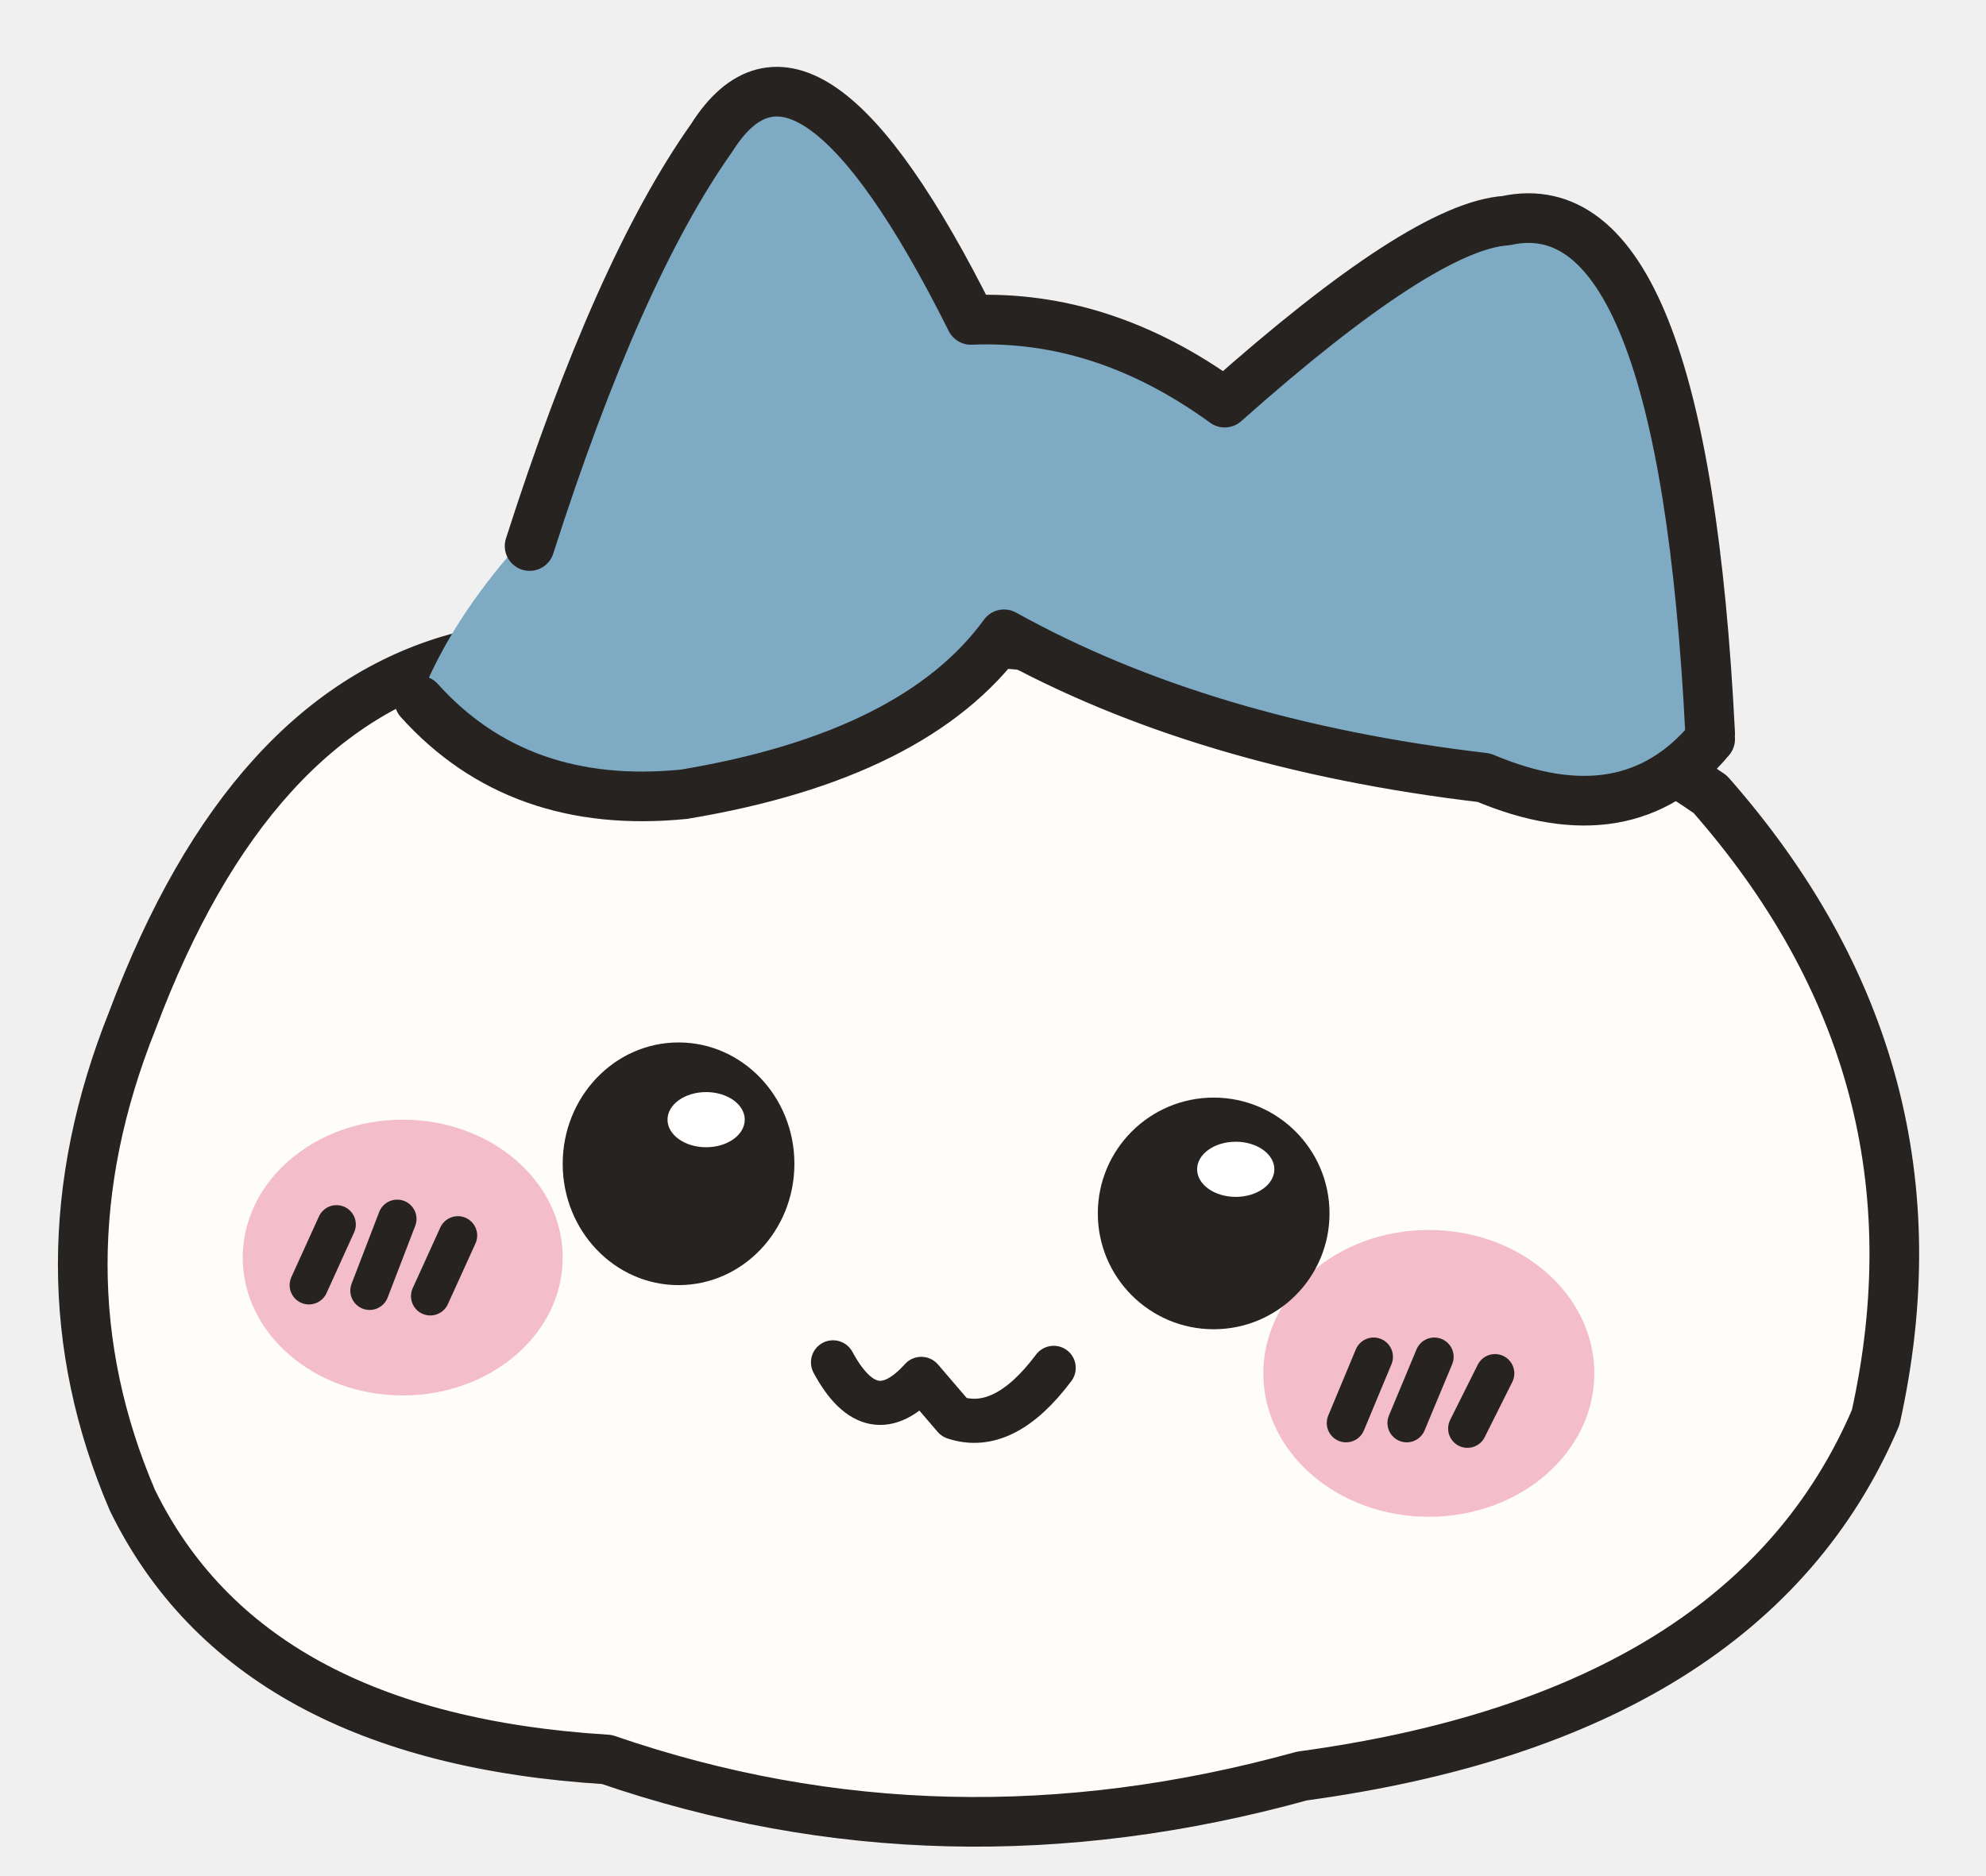
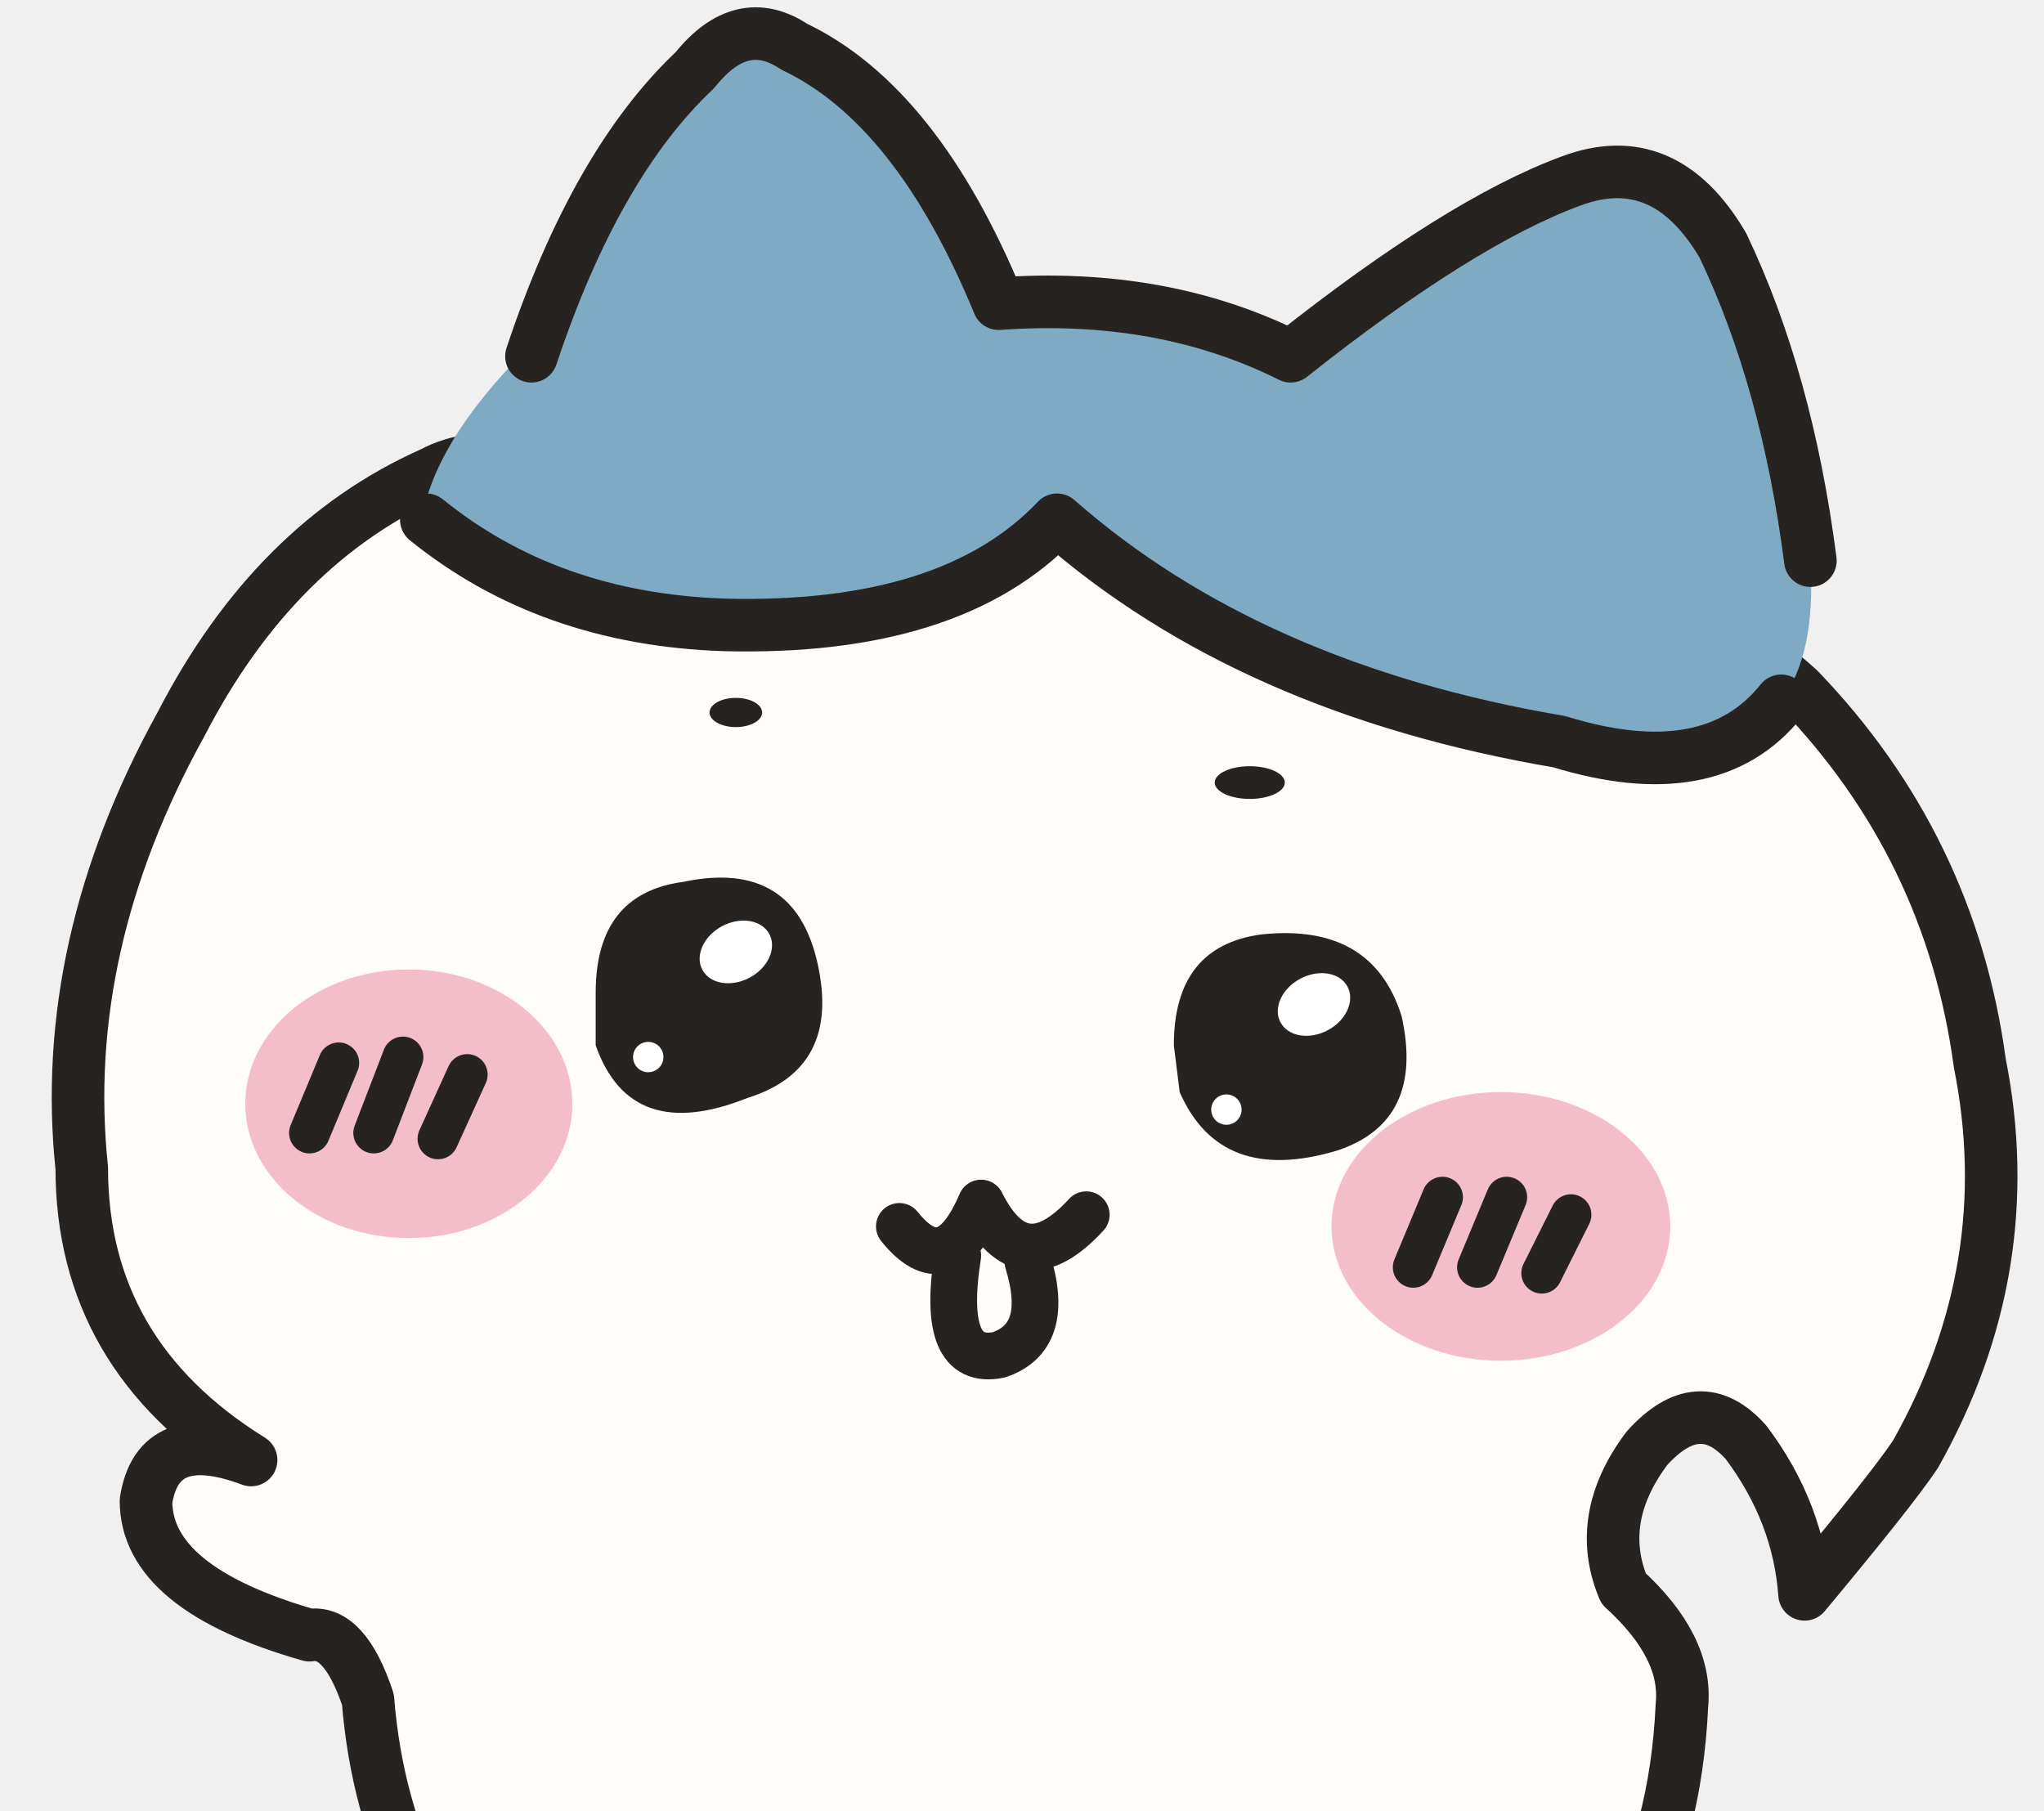
- <svg xmlns="http://www.w3.org/2000/svg" viewBox="100 50 360 340" role="img" aria-label="하치와레">
-   <path d="M184 169 Q145 179 124 235 Q106 280 124 322 Q145 365 210 369 Q271 390 336 372 Q417 361 440 307 Q454 244 410 194 Q365 163 321 174 Q271 159 222 173 Q202 163 184 169Z" fill="#fffdfa" stroke="#262321" stroke-width="9" stroke-linejoin="round" />
-   <path d="M192 151 Q201 125 218 91 Q231 66 245 68 Q263 74 276 108 Q299 108 322 123 Q347 101 369 91 Q387 84 398 101 Q407 117 410 184 Q395 202 369 191 Q318 185 282 165 Q266 187 224 194 Q194 197 176 177 Q181 164 192 151Z" fill="#7faac3" />
-   <path d="M196 149 Q212 99 229 75 Q246 48 276 108 Q300 107 322 123 Q358 91 373 90 Q405 83 410 183 M176 177 Q194 197 224 194 Q266 187 282 165 Q318 185 369 191 Q395 202 410 184" fill="none" stroke="#262321" stroke-width="9" stroke-linecap="round" stroke-linejoin="round" />
-   <ellipse cx="173" cy="278" rx="29" ry="25" fill="#f4bdca" />
-   <ellipse cx="359" cy="299" rx="30" ry="26" fill="#f4bdca" />
-   <path d="M161 272 l-5 11 M172 271 l-5 13 M183 274 l-5 11 M349 296 l-5 12 M360 296 l-5 12 M371 299 l-5 10" fill="none" stroke="#262321" stroke-width="7" stroke-linecap="round" />
-   <ellipse cx="223" cy="261" rx="21" ry="22" fill="#262321" />
-   <ellipse cx="320" cy="270" rx="21" ry="21" fill="#262321" />
-   <ellipse cx="228" cy="253" rx="7" ry="5" fill="#fff" />
-   <ellipse cx="324" cy="262" rx="7" ry="5" fill="#fff" />
-   <path d="M251 297 Q258 310 267 300 L273 307 Q282 310 291 298" fill="none" stroke="#262321" stroke-width="8" stroke-linecap="round" stroke-linejoin="round" />
+ <svg xmlns="http://www.w3.org/2000/svg" class="mascot" viewBox="105 84 350 310" role="img" aria-label="하치와레 얼굴">
+   <style>/* 캐릭터는 밝은 색을 유지해 두 테마에서 같은 하치와레로 보인다. */
+ .body { fill: #fffdfa; stroke: #262321; stroke-width: 9; stroke-linecap: round; stroke-linejoin: round; }
+ .tail { fill: #7faac3; stroke: #262321; stroke-width: 8; stroke-linejoin: round; }
+ .blue-patch { fill: #7faac3; }
+ .hair-line { fill: none; stroke: #262321; stroke-width: 9; stroke-linecap: round; stroke-linejoin: round; }
+ .cheek { fill: #f4bdca; }
+ .blush-lines { fill: none; stroke: #262321; stroke-width: 7; stroke-linecap: round; }
+ .brow,.eye,.mouth-dot { fill: #262321; }.eye-shine { fill: #fff; }
+ .tongue { fill: #ed8fa9; }
+ .eye-line,.mouth { fill: none; stroke: #262321; stroke-width: 8; stroke-linecap: round; stroke-linejoin: round; }
+ .cheek-hit { fill: #fff; opacity: 0; pointer-events: all; cursor: grab; }
+ .cheek-hit:active { cursor: grabbing; }
+ </style>
+   <path class="tail" d="M368 426 Q386 430 398 412 Q413 395 426 404 Q441 414 431 427 Q416 443 387 441 Q375 437 368 426Z" />
+   <path class="body" d="M179 165 Q152 177 136 208 Q115 246 119 284 Q119 316 148 334 Q132 328 130 341 Q130 356 158 364 Q164 363 168 375 Q171 412 198 433 Q183 441 182 455 Q183 469 198 468 Q211 466 220 449 Q254 464 297 461 Q303 469 305 480 Q308 494 319 486 Q329 477 328 456 Q366 442 383 414 Q392 398 393 376 Q394 366 383 356 Q378 344 387 332 Q396 322 404 331 Q413 343 414 357 Q429 339 433 333 Q451 301 444 266 Q439 229 413 202 Q393 184 364 179 Q324 163 286 171 Q244 163 215 172 Q192 158 179 165 Z" />
+   <path class="blue-patch" d="M195 144 Q207 113 224 96 Q232 87 241 92 Q262 102 276 136 Q304 134 326 145 Q355 122 374 115 Q390 109 400 126 Q411 149 415 180 Q416 196 410 204 Q398 219 372 211 Q319 202 286 173 Q268 192 229 191 Q195 191 177 174 Q179 160 195 144 Z" />
+   <path class="hair-line" d="M196 145 Q207 112 224 96 Q232 86 241 92 Q262 102 276 136 Q304 134 326 145 Q355 122 374 115 Q390 109 400 126 Q411 149 415 180 M178 173 Q199 190 229 191 Q268 192 286 173 Q319 202 372 211 Q398 219 410 204" />
+   <ellipse class="brow" cx="231" cy="206" rx="4.5" ry="2.5" />
+   <ellipse class="brow" cx="319" cy="218" rx="6" ry="2.8" />
+   <g>
+     <ellipse class="cheek" cx="175" cy="273" rx="28" ry="23" />
+     <path class="blush-lines" d="M163 266 l-5 12 M174 265 l-5 13 M185 268 l-5 11" />
+   </g>
+   <g>
+     <ellipse class="cheek" cx="362" cy="294" rx="29" ry="23" />
+     <path class="blush-lines" d="M352 289 l-5 12 M363 289 l-5 12 M374 292 l-5 10" />
+   </g>
+   <g>
+     <path class="eye" d="M207 254 Q207 237 222 235 Q241 231 245 249 Q249 267 233 272 Q213 280 207 263Z" />
+     <path class="eye" d="M306 263 Q306 246 321 244 Q340 242 345 258 Q349 276 334 281 Q314 287 307 271Z" />
+     <ellipse class="eye-shine" cx="231" cy="247" rx="6.5" ry="5" transform="rotate(-28 231 247)" />
+     <ellipse class="eye-shine" cx="330" cy="256" rx="6.5" ry="5" transform="rotate(-28 330 256)" />
+     <circle class="eye-shine" cx="216" cy="265" r="2.6" />
+     <circle class="eye-shine" cx="315" cy="274" r="2.6" />
+   </g>
+   <path class="mouth" d="M273 290 Q267 304 259 294 M273 290 Q280 304 291 292 M269 299 Q266 318 276 316 Q285 313 281 300" />
+   <path class="mouth-dot" d="M271 333 l4 1" />
</svg>
